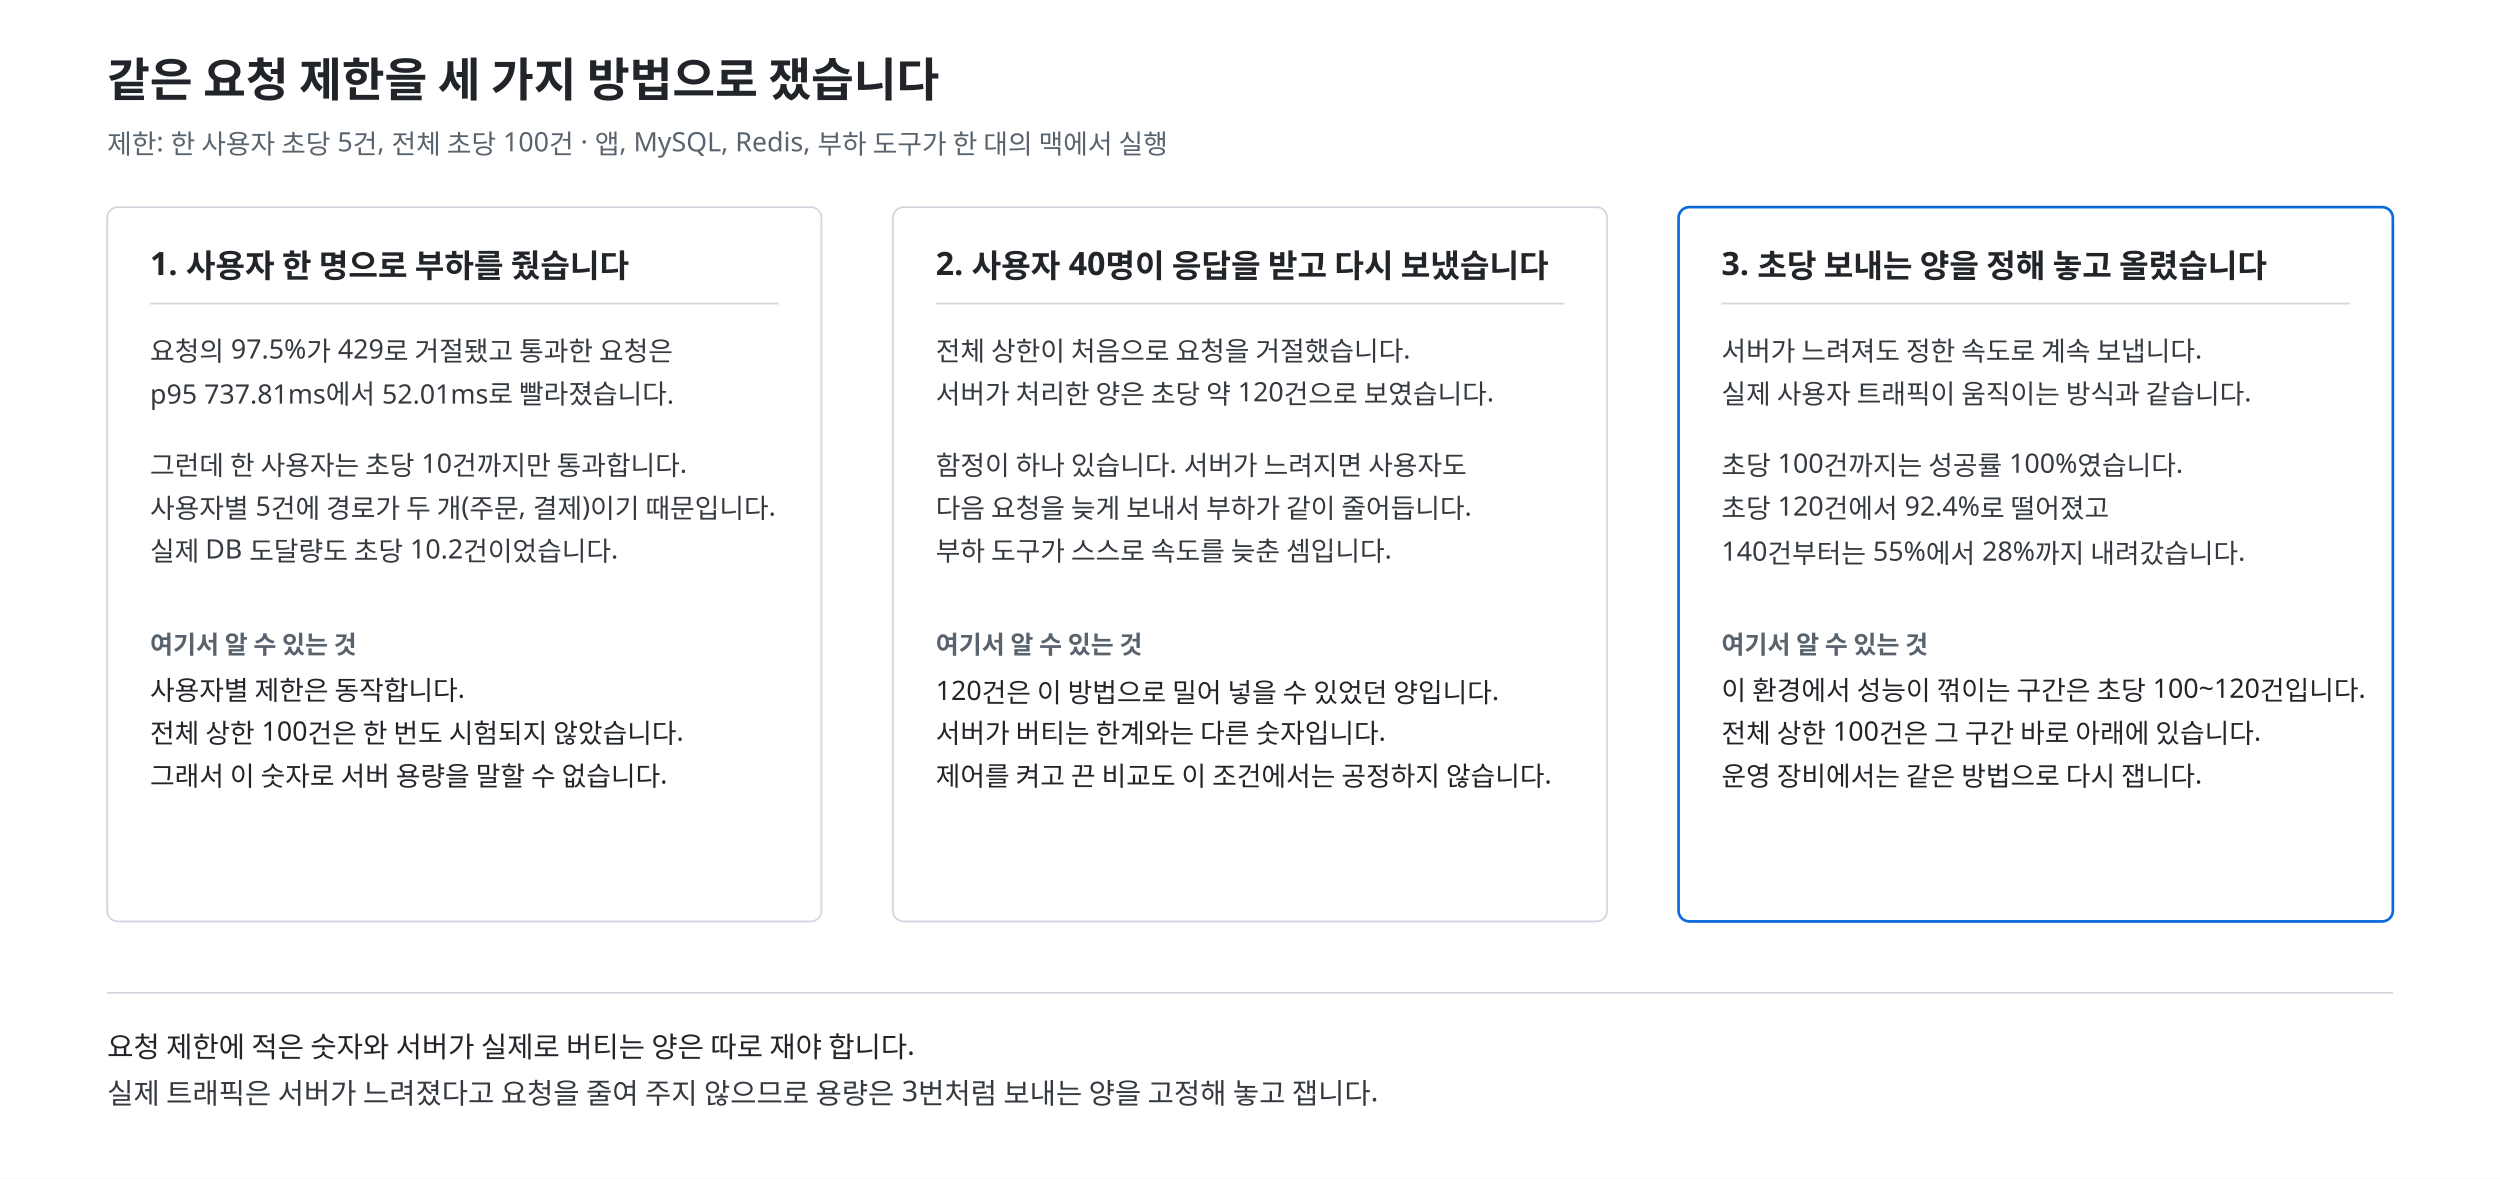
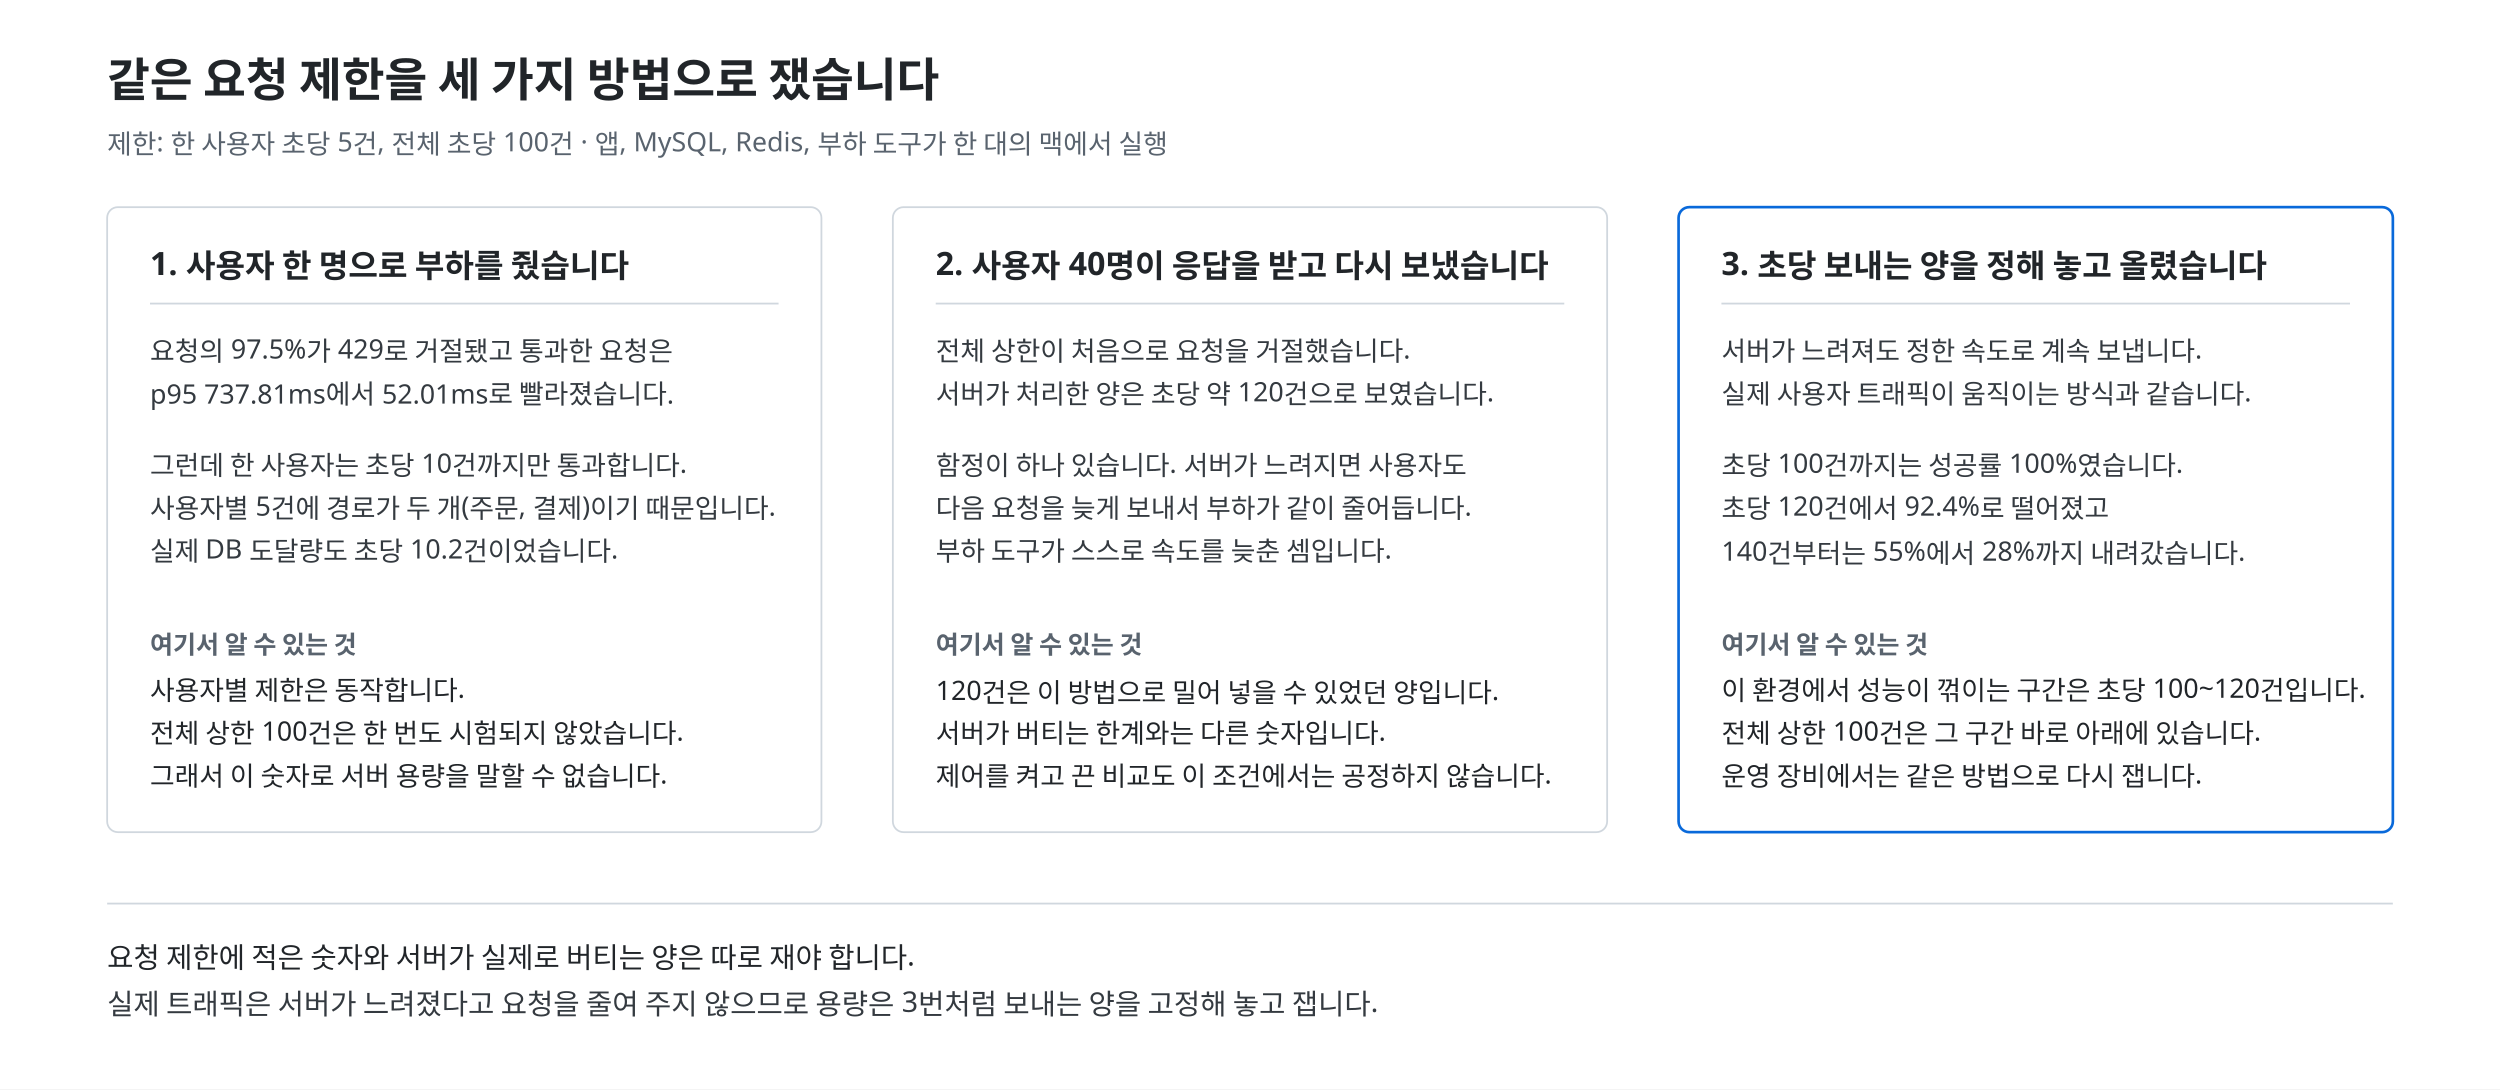
- <svg xmlns="http://www.w3.org/2000/svg" width="1400" height="660" viewBox="0 0 1400 660" font-family="'Pretendard','Apple SD Gothic Neo','Noto Sans KR',sans-serif">
-   <rect width="1400" height="660" fill="#ffffff" />
+ <svg xmlns="http://www.w3.org/2000/svg" width="1400" height="610" viewBox="0 0 1400 610" font-family="'Pretendard','Apple SD Gothic Neo','Noto Sans KR',sans-serif">
+   <rect width="1400" height="610" fill="#ffffff" />
  <text x="60" y="54" font-size="26" font-weight="700" fill="#212529">같은 요청 제한을 세 가지 방법으로 쟀습니다</text>
  <text x="60" y="86" font-size="15" fill="#59636e">제한: 한 사용자 초당 5건, 전체 초당 100건 · 앱, MySQL, Redis, 부하 도구가 한 대의 맥에서 실행</text>
-   <rect x="60" y="116" width="400" height="400" rx="6" fill="#ffffff" stroke="#d0d7de" stroke-width="1" />
+   <rect x="60" y="116" width="400" height="350" rx="6" fill="#ffffff" stroke="#d0d7de" stroke-width="1" />
  <text x="84" y="154" font-size="18" font-weight="700" fill="#212529">1. 사용자 한 명으로 부하를 줬습니다</text>
  <line x1="84" y1="170" x2="436" y2="170" stroke="#d0d7de" stroke-width="1" />
  <text x="84" y="202" font-size="15" fill="#343a40">
    <tspan x="84" dy="0">요청의 97.5%가 429로 거절됐고 통과한 요청은</tspan>
    <tspan x="84" dy="24">p95 737.81ms에서 52.01ms로 빨라졌습니다.</tspan>
  </text>
  <text x="84" y="266" font-size="15" fill="#343a40">
    <tspan x="84" dy="0">그런데 한 사용자는 초당 10건까지만 통과합니다.</tspan>
    <tspan x="84" dy="24">사용자별 5건에 경로가 두 개(주문, 결제)이기 때문입니다.</tspan>
    <tspan x="84" dy="24">실제 DB 도달량도 초당 10.2건이었습니다.</tspan>
  </text>
  <text x="84" y="366" font-size="14" font-weight="700" fill="#59636e">여기서 알 수 있는 것</text>
  <text x="84" y="392" font-size="15" fill="#212529">
    <tspan x="84" dy="0">사용자별 제한은 동작합니다.</tspan>
    <tspan x="84" dy="24">전체 상한 100건은 한 번도 시험되지 않았습니다.</tspan>
    <tspan x="84" dy="24">그래서 이 숫자로 서버 용량을 말할 수 없습니다.</tspan>
  </text>
-   <rect x="500" y="116" width="400" height="400" rx="6" fill="#ffffff" stroke="#d0d7de" stroke-width="1" />
+   <rect x="500" y="116" width="400" height="350" rx="6" fill="#ffffff" stroke="#d0d7de" stroke-width="1" />
  <text x="524" y="154" font-size="18" font-weight="700" fill="#212529">2. 사용자 40명이 응답을 받고 다시 보냈습니다</text>
  <line x1="524" y1="170" x2="876" y2="170" stroke="#d0d7de" stroke-width="1" />
  <text x="524" y="202" font-size="15" fill="#343a40">
    <tspan x="524" dy="0">전체 상한이 처음으로 요청을 거절했습니다.</tspan>
    <tspan x="524" dy="24">서버가 처리한 양은 초당 약 120건으로 보였습니다.</tspan>
  </text>
  <text x="524" y="266" font-size="15" fill="#343a40">
    <tspan x="524" dy="0">함정이 하나 있습니다. 서버가 느려지면 사용자도</tspan>
    <tspan x="524" dy="24">다음 요청을 늦게 보내서 부하가 같이 줄어듭니다.</tspan>
    <tspan x="524" dy="24">부하 도구가 스스로 속도를 늦춘 셈입니다.</tspan>
  </text>
  <text x="524" y="366" font-size="14" font-weight="700" fill="#59636e">여기서 알 수 있는 것</text>
  <text x="524" y="392" font-size="15" fill="#212529">
    <tspan x="524" dy="0">120건은 이 방법으로 밀어 넣을 수 있었던 양입니다.</tspan>
    <tspan x="524" dy="24">서버가 버티는 한계와는 다른 숫자입니다.</tspan>
    <tspan x="524" dy="24">제어를 켜고 끈 비교도 이 조건에서는 공정하지 않습니다.</tspan>
  </text>
-   <rect x="940" y="116" width="400" height="400" rx="6" fill="#ffffff" stroke="#0969da" stroke-width="1.5" />
+   <rect x="940" y="116" width="400" height="350" rx="6" fill="#ffffff" stroke="#0969da" stroke-width="1.5" />
  <text x="964" y="154" font-size="18" font-weight="700" fill="#212529">3. 초당 보내는 양을 정해 놓고 올렸습니다</text>
  <line x1="964" y1="170" x2="1316" y2="170" stroke="#d0d7de" stroke-width="1" />
  <text x="964" y="202" font-size="15" fill="#343a40">
    <tspan x="964" dy="0">서버가 느려져도 정한 속도로 계속 보냅니다.</tspan>
    <tspan x="964" dy="24">실제 사용자 트래픽이 움직이는 방식과 같습니다.</tspan>
  </text>
  <text x="964" y="266" font-size="15" fill="#343a40">
    <tspan x="964" dy="0">초당 100건까지는 성공률 100%였습니다.</tspan>
    <tspan x="964" dy="24">초당 120건에서 92.4%로 떨어졌고</tspan>
    <tspan x="964" dy="24">140건부터는 55%에서 28%까지 내려갔습니다.</tspan>
  </text>
  <text x="964" y="366" font-size="14" font-weight="700" fill="#59636e">여기서 알 수 있는 것</text>
  <text x="964" y="392" font-size="15" fill="#212529">
    <tspan x="964" dy="0">이 환경에서 성능이 꺾이는 구간은 초당 100~120건입니다.</tspan>
    <tspan x="964" dy="24">전체 상한 100건은 그 구간 바로 아래에 있습니다.</tspan>
    <tspan x="964" dy="24">운영 장비에서는 같은 방법으로 다시 잽니다.</tspan>
  </text>
-   <line x1="60" y1="556" x2="1340" y2="556" stroke="#d0d7de" stroke-width="1" />
-   <text x="60" y="592" font-size="16" fill="#212529">
+   <line x1="60" y1="506" x2="1340" y2="506" stroke="#d0d7de" stroke-width="1" />
+   <text x="60" y="542" font-size="16" fill="#212529">
    <tspan x="60" dy="0">요청 제한에 적은 숫자와 서버가 실제로 버티는 양은 따로 재야 합니다.</tspan>
    <tspan x="60" dy="26" fill="#343a40">실제 트래픽은 서버가 느려졌다고 요청을 줄여 주지 않으므로 용량은 3번처럼 보내는 양을 고정해 놓고 잽니다.</tspan>
  </text>
</svg>
